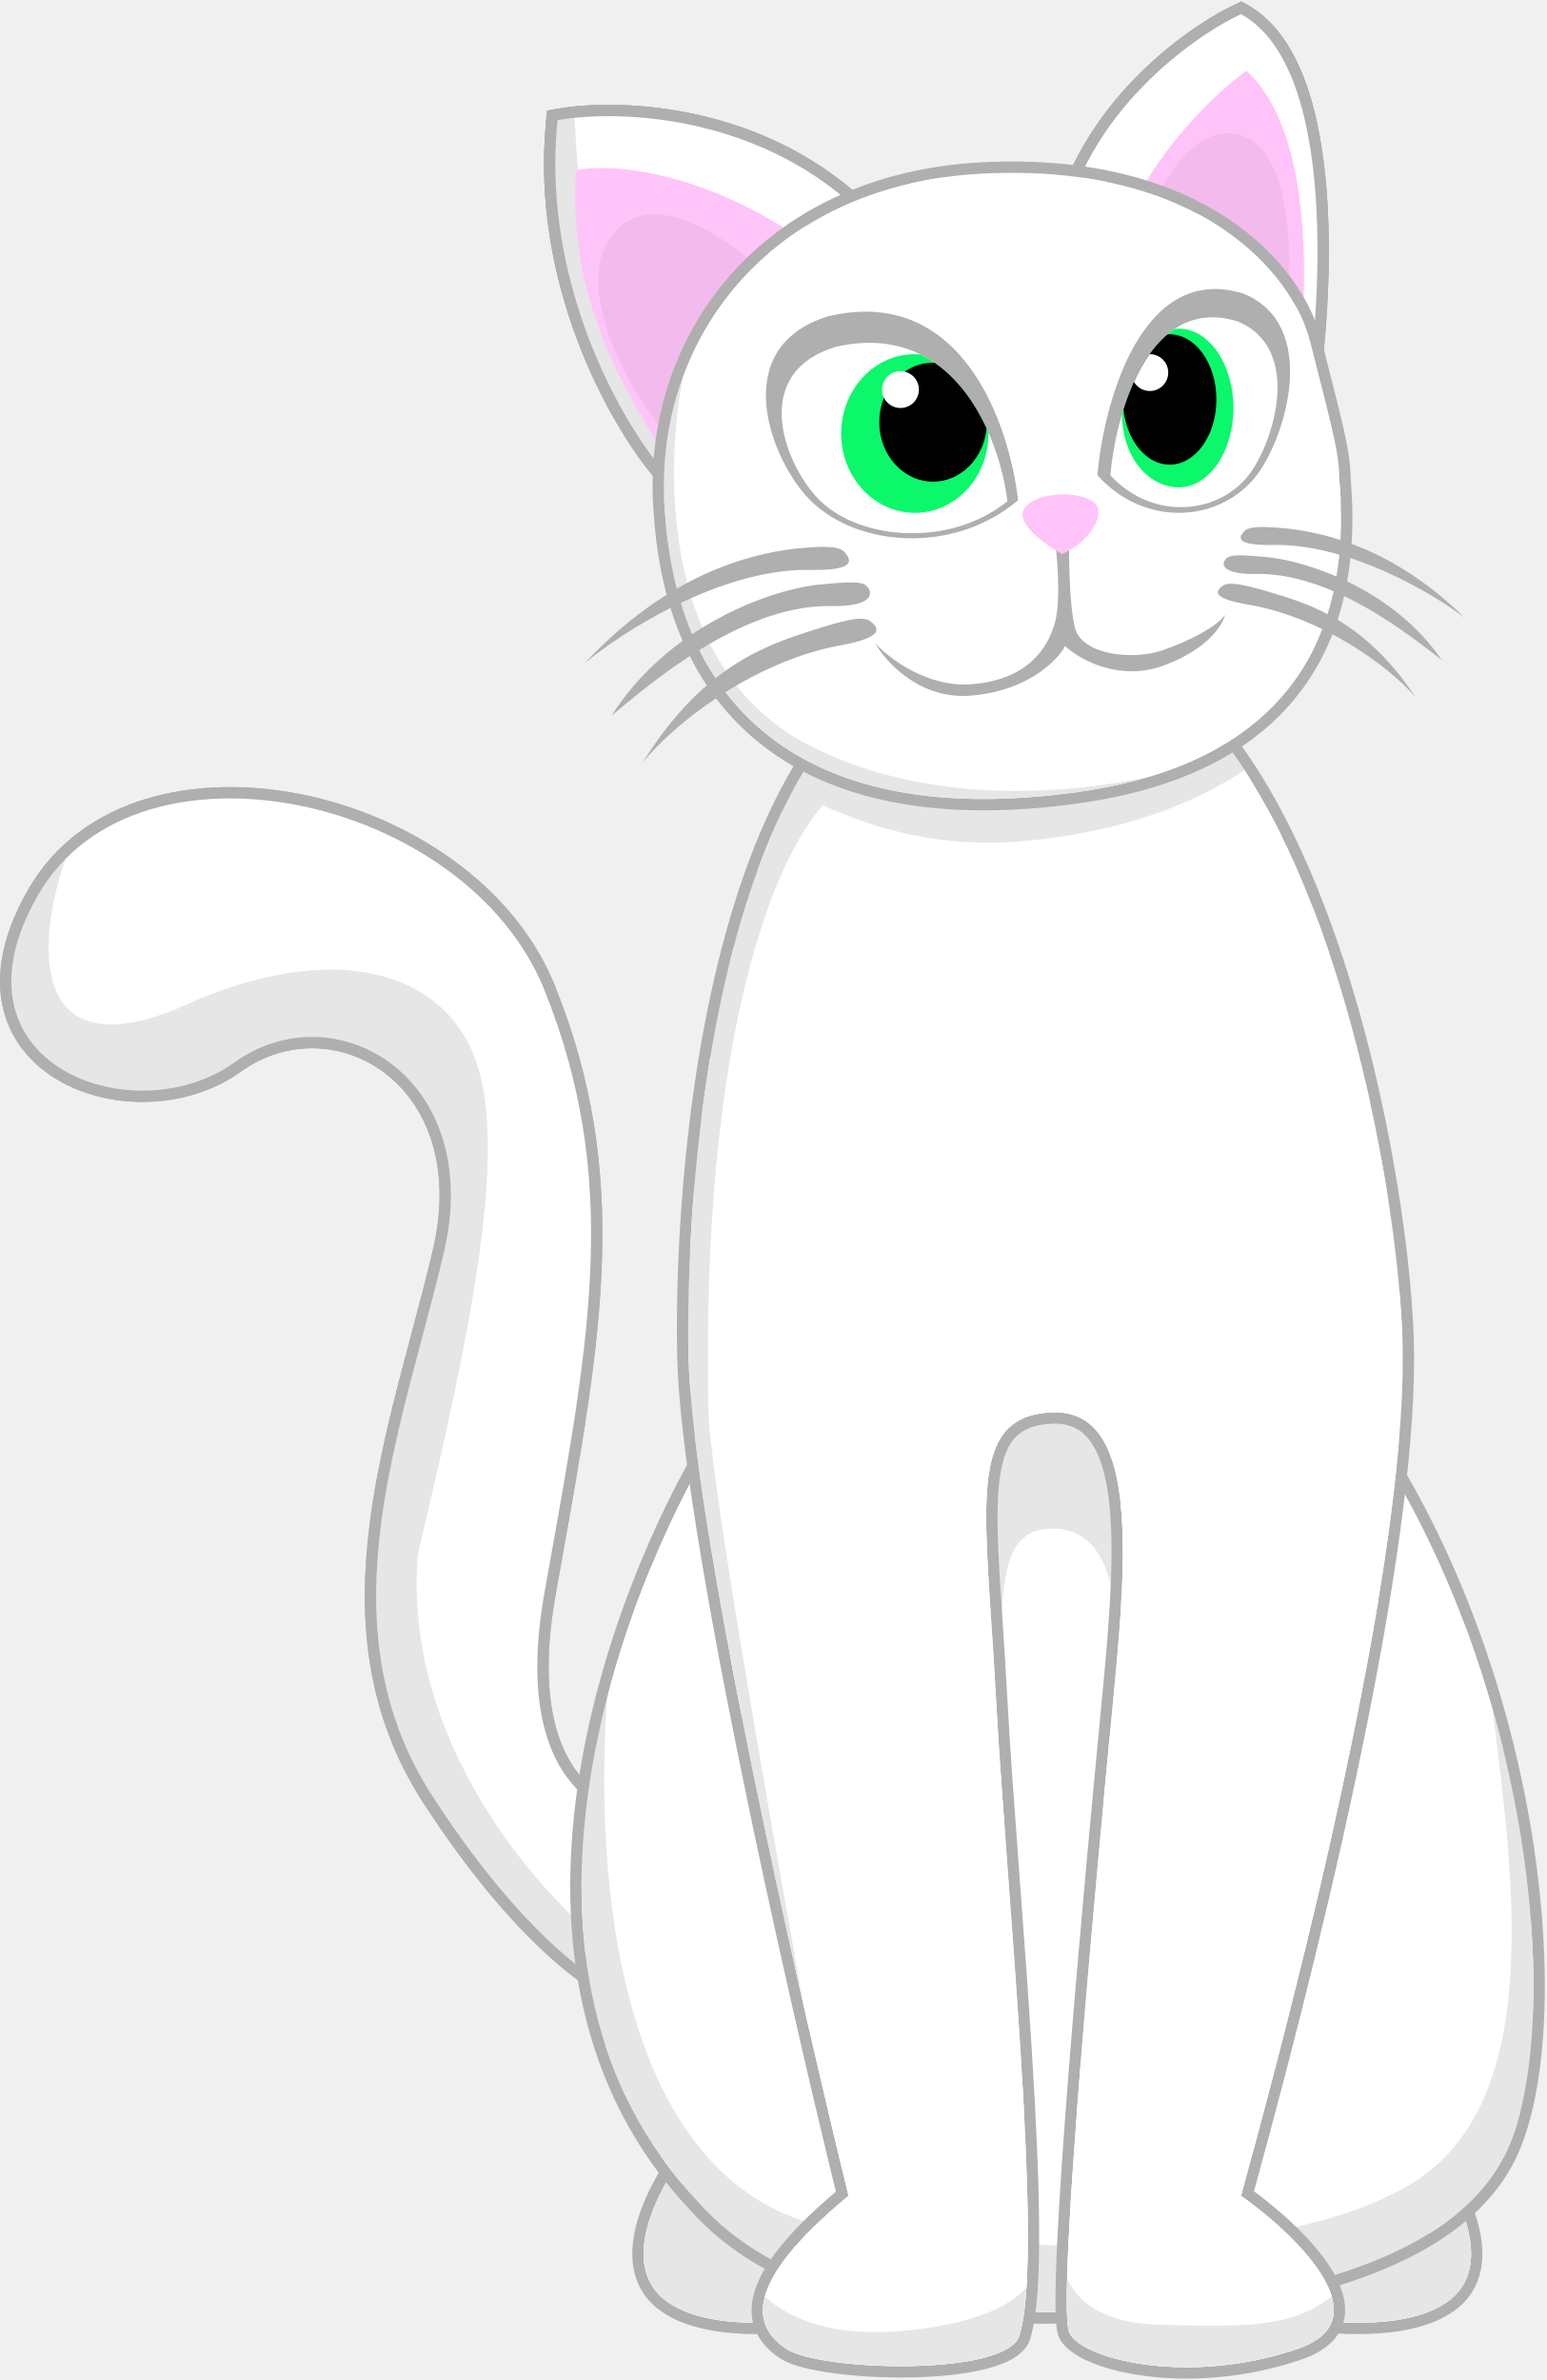
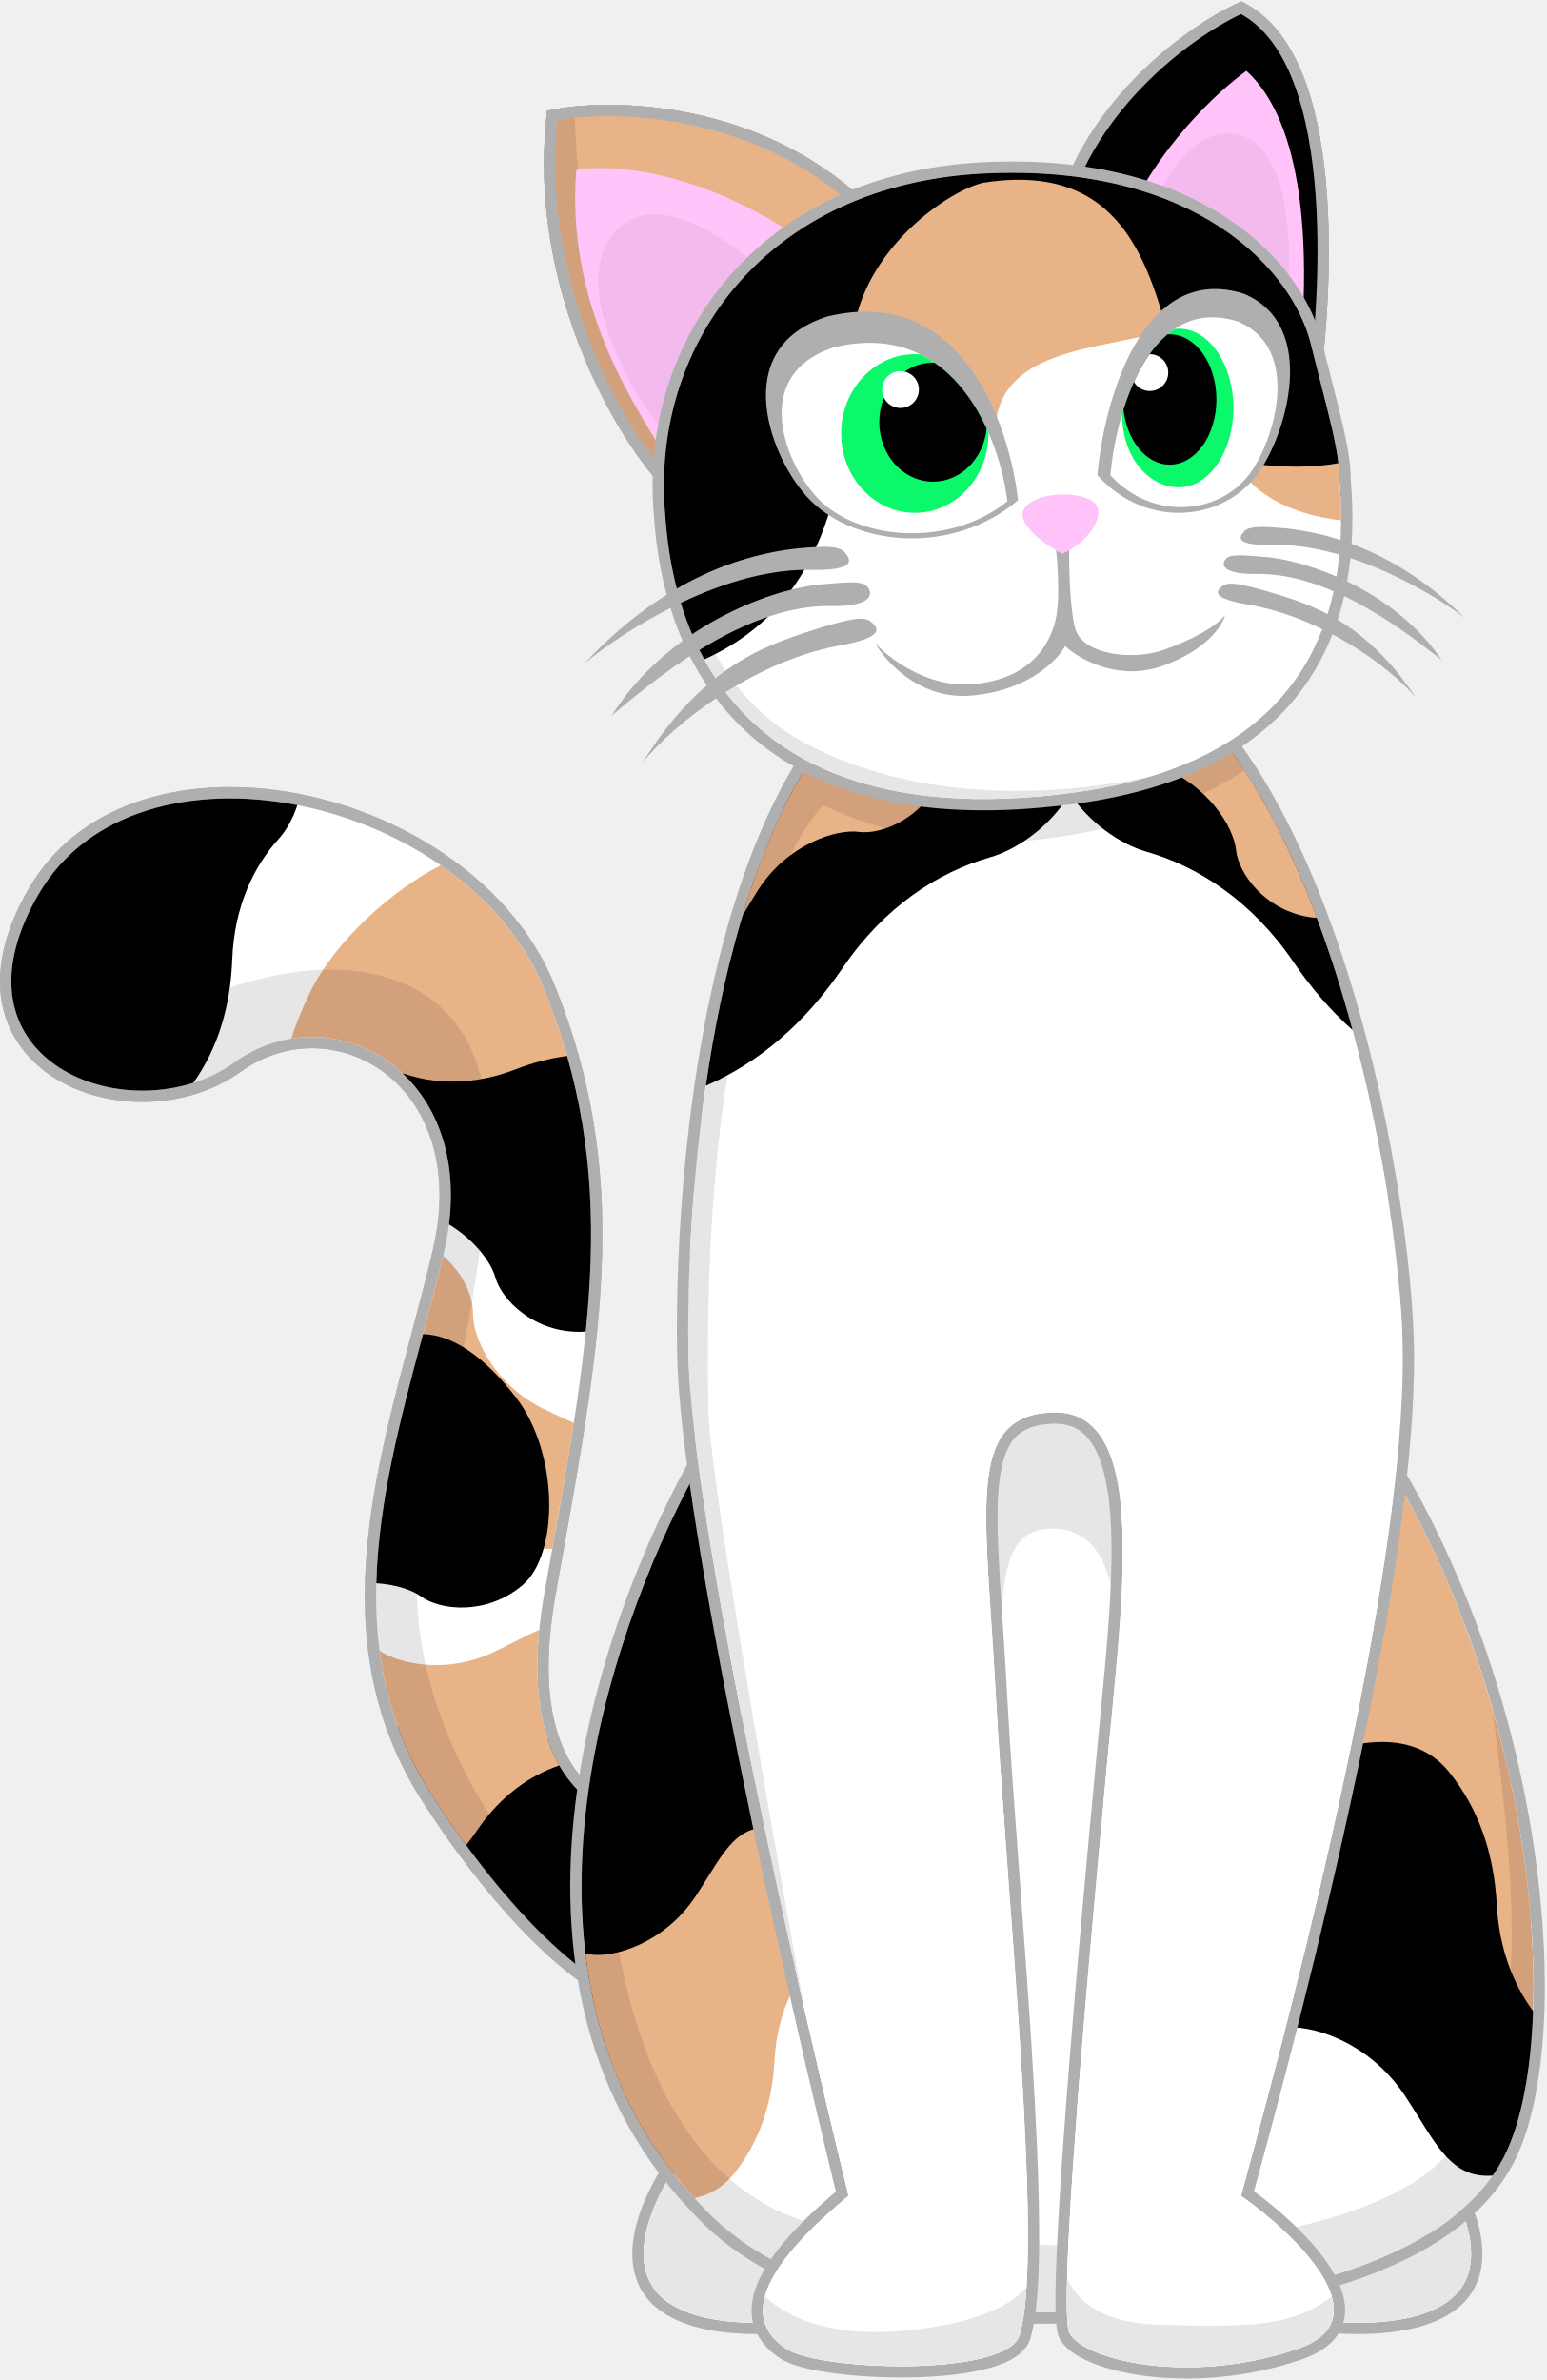
<svg xmlns="http://www.w3.org/2000/svg" width="546" height="840" viewBox="0 0 546 840" fill="none">
-   <g id="catrendersiamese">
+   <g id="catrendertricolor">
    <path id="tail" d="M237.122 643.481L237.806 640.72L234.977 641.01C225.728 641.959 212.596 639.246 203.253 628.067C193.918 616.898 188.004 596.843 194.15 562.351C194.83 558.534 195.503 554.774 196.167 551.068C210.617 470.402 220.569 414.846 194.037 348.755C179.965 313.704 143.401 289.88 106.139 282.352C68.92 274.832 30.071 283.433 11.953 314.492C3.035 329.78 0.567 343.09 2.742 354.084C4.922 365.098 11.707 373.492 20.696 379.016C38.548 389.988 65.422 389.859 83.847 376.624C100.857 364.406 122.014 365.605 137.213 377.274C152.365 388.906 161.835 411.179 154.733 441.545C152.444 451.333 149.773 461.359 147.062 471.536C141.258 493.322 135.269 515.801 132.446 538.124C128.287 571.025 130.907 604.054 151.002 635.087C166.879 659.606 181.524 676.404 193.42 687.453C205.26 698.45 214.502 703.866 219.6 705.414L221.615 706.026L222.122 703.981L237.122 643.481Z" fill="white" stroke="#AFAFAF" stroke-width="4" />
    <path id="tail-cwPattern" d="M73.804 380.067C74.292 326.403 56.409 301.056 39.394 291.2C28.865 296.707 19.966 304.725 13.681 315.5C-18.58 370.804 37.092 396.372 73.804 380.067C73.804 380.067 73.804 380.067 73.804 380.067Z" fill="white" />
    <path id="tail-linePattern05" d="M100.95 366.91C114.1 364.21 127.69 367.44 138.41 375.67C157.13 361.45 165.34 337.46 168.21 315.52C155.6 303.88 140.03 294.94 123.53 289.19C119 313.59 108.78 345.17 100.95 366.91Z" fill="white" />
    <path id="tail-linePattern04" d="M194.52 355.57C180.72 376.86 163.15 384.99 149.13 387.03C155.17 395.85 158.96 407.24 159.12 420.81C181.92 423.29 196.92 412.56 205.98 399.52C203.78 385.07 200.09 370.57 194.52 355.57Z" fill="white" />
    <path id="tail-linePattern03" d="M208.07 453.35C199.07 457.75 182.97 457.56 155.71 446.08C153.62 454.68 151.3 463.42 148.95 472.23C147.89 476.2 146.83 480.19 145.78 484.19C163.04 493.17 187.17 498.92 205.16 483.6C206.5 473.21 207.5 463.17 208.07 453.35Z" fill="white" />
    <path id="tail-linePattern02" d="M200.69 513.56C177.39 528.4 153.83 528.06 136.75 523.46C134.32 536.81 132.75 550.18 132.76 563.45C152.31 574.38 176.14 566.29 193.27 555.89C193.57 554.22 193.87 552.57 194.16 550.92C196.51 537.84 198.73 525.44 200.69 513.56Z" fill="white" />
    <path id="tail-linePattern01" d="M189.92 580.03C180.56 593.35 164.01 606.29 139.11 605.65C142.24 615.25 146.67 624.72 152.68 634.01C154.37 636.62 156.05 639.15 157.71 641.59C168.38 638.08 180.22 626.61 190.32 600.19C189.6 594.25 189.42 587.56 189.92 580.03Z" fill="white" />
    <path id="tail-linePattern00" d="M198.18 624.43C195.56 640.72 191.2 659.18 184.37 675.52C194.66 686.65 203.52 693.95 210.21 698.36L222 676.5L212.83 638.47C207.4 635.54 202.25 631.03 198.18 624.43Z" fill="white" />
    <path id="tail-siamesePattern" d="M237.122 643.481L237.806 640.72L234.977 641.01C225.728 641.959 212.596 639.246 203.253 628.067C193.918 616.898 188.004 596.843 194.15 562.351C194.83 558.534 195.503 554.774 196.167 551.068C210.617 470.402 220.569 414.846 194.037 348.755C179.965 313.704 143.401 289.88 106.139 282.352C68.92 274.832 30.071 283.433 11.953 314.492C3.035 329.78 0.567 343.09 2.742 354.084C4.922 365.098 11.707 373.492 20.696 379.016C38.548 389.988 65.422 389.859 83.847 376.624C100.857 364.406 122.014 365.605 137.213 377.274C152.365 388.906 161.835 411.179 154.733 441.545C152.444 451.333 149.773 461.359 147.062 471.536C141.258 493.322 135.269 515.801 132.446 538.124C128.287 571.025 130.907 604.054 151.002 635.087C166.879 659.606 181.524 676.404 193.42 687.453C205.26 698.45 214.502 703.866 219.6 705.414L221.615 706.026L222.122 703.981L237.122 643.481Z" fill="white" stroke="#AFAFAF" stroke-width="4" />
+     <path id="tail-tricolorPattern-black03" d="M220.141 703.488C210.772 700.616 184.236 682.731 152.681 634C147.402 625.848 143.346 617.553 140.316 609.15C157.111 598.619 176.209 602.556 183.833 608.908C186.009 610.721 189.268 612.485 193.315 613.88C201.617 638.748 222.093 644.343 235.181 643L220.199 703.425C220.18 703.446 220.16 703.467 220.141 703.488Z" fill="black" />
+     <path id="tail-tricolorPattern02" d="M164.533 651.24C160.682 645.977 156.722 640.242 152.681 634C141.914 617.373 136.236 600.151 133.968 582.639C141.239 587.373 157.717 590.889 174.195 583.11C176.716 581.92 179.089 580.709 181.345 579.558C184.544 577.925 187.507 576.413 190.318 575.253C188.117 597.303 191.432 612.645 197.388 623.091C187.166 626.57 176.689 633.752 168.458 645.894C167.192 647.761 165.884 649.543 164.533 651.24Z" fill="#E9B388" />
+     <path id="tail-tricolorPattern01" d="M202.513 502.205C200.343 516.234 197.734 530.958 194.925 546.653C187.823 546.893 180.946 544.514 176.806 541.555C167.537 534.929 154.666 530.498 138.909 531.688C137.707 531.779 136.516 531.845 135.337 531.886C138.39 511.854 143.728 491.821 148.951 472.222C151.56 462.431 154.14 452.749 156.392 443.228C163.64 449.506 167.068 457.973 166.929 463.487C166.723 471.642 174.062 488.458 191.645 497.14C194.145 498.374 196.569 499.479 198.873 500.53C200.124 501.1 201.34 501.655 202.513 502.205Z" fill="#E9B388" />
+     <path id="tail-tricolorPattern00" d="M155.554 305.393C171.785 316.659 185 331.613 192.181 349.5C199.842 368.584 204.438 386.775 206.746 404.972C201.626 404.984 197.214 403.892 194.352 402.267C185.418 397.197 172.28 394.897 155.116 398.557C146.268 375.096 124.184 363.094 102.813 366.569C104.313 361.669 106.526 356.189 109.489 350.113C118.278 332.094 138.321 314.18 155.554 305.393Z" fill="#E9B388" />
+     <path id="tail-tricolorPattern-black02" d="M132.824 558.795C133.58 529.907 141.387 500.61 148.951 472.222C149.071 471.77 149.192 471.319 149.312 470.867C159.426 471.155 170.434 478.171 181.978 493.028C197.455 512.947 197.28 548.619 184.429 559.462C171.579 570.305 155.234 568.276 148.633 563.483C145.498 561.207 139.789 559.225 132.824 558.795Z" fill="black" />
+     <path id="tail-tricolorPattern-black01" d="M200.144 372.698C209.371 405.107 210.174 435.911 206.737 469.935C206.257 469.99 205.78 470.024 205.307 470.037C188.5 470.491 176.993 458.707 174.826 450.842C173.395 445.65 167.722 437.799 158.465 432.138C161.464 408.394 154.104 390.06 142.07 378.778C142.298 378.846 142.521 378.917 142.739 378.991C153.531 382.645 167.135 383.154 181.87 377.447C188.08 375.042 194.171 373.459 200.144 372.698Z" fill="black" />
+     <path id="tail-tricolorPattern-black00" d="M104.949 284.155C103.373 289.046 100.925 293.267 98.347 296.099C89.483 305.835 82.674 320.102 81.968 338.605C81.317 355.643 76.745 370.166 68.251 382.174C31.818 393.78 -16.99 368.078 13.681 315.5C31.055 285.716 68.389 277 104.949 284.155Z" fill="black" />
    <path id="tail-shadow" fill-rule="evenodd" clip-rule="evenodd" d="M222.699 693.344L220.181 703.5C210.847 700.667 184.281 682.8 152.681 634C119.498 582.756 134.657 525.865 148.951 472.222C151.672 462.01 154.362 451.915 156.681 442C171.181 380 118.181 349.5 82.681 375C47.181 400.5 -21.319 375.5 13.681 315.5C16.39 310.856 19.584 306.723 23.186 303.084C13.681 329.5 8.5 378 62.5 356C118.346 330.043 158 343 168.5 376C179 409 165.5 472.5 147.5 548.5C142 613.546 188.833 668.5 218.5 690.5L222.699 693.344Z" fill="black" fill-opacity="0.1" />
    <path id="paw-left" d="M428.681 745.5V743.858L430.291 743.538C440.9 741.433 457.262 739.48 471.894 740.492C479.203 740.998 486.209 742.251 491.88 744.679C497.442 747.06 501.926 750.667 503.943 755.996C509.344 762.639 516.198 773.308 519.398 784.107C522.634 795.024 522.286 806.796 511.83 814.137C506.783 817.68 500.275 819.746 493.198 820.82C486.104 821.896 478.305 821.996 470.568 821.509C455.097 820.535 439.649 817.203 430.12 814.42L428.681 814V812.5V745.5Z" fill="white" stroke="#AFAFAF" stroke-width="4" />
    <path id="paw-right" d="M317.681 745.5V743.858L316.07 743.538C305.461 741.433 289.1 739.48 274.468 740.492C267.158 740.998 260.152 742.251 254.481 744.679C248.919 747.06 244.435 750.667 242.419 755.996C237.017 762.639 230.164 773.308 226.963 784.107C223.728 795.024 224.076 806.796 234.531 814.137C239.578 817.68 246.086 819.746 253.163 820.82C260.258 821.896 268.056 821.996 275.794 821.509C291.265 820.535 306.712 817.203 316.241 814.42L317.681 814V812.5V745.5Z" fill="white" stroke="#AFAFAF" stroke-width="4" />
    <path id="paw-left-back-cwPattern" d="M510.681 812.5C529.481 799.3 512.847 770 502.181 757C495.381 737.8 451.681 741.333 430.681 745.5V812.5C449.514 818 491.881 825.7 510.681 812.5Z" fill="white" />
    <path id="paw-left-back-siamesePattern" d="M510.681 812.5C529.481 799.3 512.847 770 502.181 757C495.381 737.8 451.681 741.333 430.681 745.5V812.5C449.514 818 491.881 825.7 510.681 812.5Z" fill="white" />
    <path id="paw-right-back-cwPattern" d="M235.681 812.5C216.881 799.3 233.514 770 244.181 757C250.981 737.8 294.681 741.333 315.681 745.5V812.5C296.847 818 254.481 825.7 235.681 812.5Z" fill="white" />
    <path id="paw-right-back-siamesePattern" d="M235.681 812.5C216.881 799.3 233.514 770 244.181 757C250.981 737.8 294.681 741.333 315.681 745.5V812.5C296.847 818 254.481 825.7 235.681 812.5Z" fill="white" />
    <path id="paw-left-shadow" d="M510.681 812.5C529.481 799.3 512.847 770 502.181 757C495.381 737.8 451.681 741.333 430.681 745.5V812.5C449.514 818 491.881 825.7 510.681 812.5Z" fill="black" fill-opacity="0.1" />
    <path id="paw-right-shadow" d="M235.681 812.5C216.881 799.3 233.514 770 244.181 757C250.981 737.8 294.681 741.333 315.681 745.5V812.5C296.847 818 254.481 825.7 235.681 812.5Z" fill="black" fill-opacity="0.1" />
    <path id="body-back" d="M251.39 506.595L250.68 506.823L250.292 507.46C233.851 534.47 212.802 581.277 205.71 631.797C198.617 682.319 205.453 736.853 245.21 778.856C272.33 809.029 317.616 819.502 378.73 817.999C409.321 817.247 442.521 813.723 470.701 805.143C498.811 796.584 522.352 782.86 532.973 761.387C538.267 750.685 541.595 735.078 542.758 716.421C543.923 697.725 542.921 675.816 539.444 652.414C532.49 605.621 515.614 552.697 486.177 507.41L485.796 506.824L485.133 506.603L371.314 468.603L370.694 468.396L370.071 468.595L251.39 506.595Z" fill="white" stroke="#AFAFAF" stroke-width="4" />
    <path id="body-back-linePattern07" d="M513.844 781.6C510.974 783.94 507.874 786.13 504.594 788.18C497.874 784.08 489.554 774.86 487.594 754.45C485.954 737.41 476.144 719.02 470.744 712C476.464 716.75 488.954 731.05 493.094 750.24C496.674 766.79 507.094 777.14 513.844 781.6Z" fill="white" />
    <path id="body-back-linePattern06" d="M536.704 744.72C535.204 750.79 533.354 756.09 531.174 760.5C531.044 760.76 530.914 761.01 530.784 761.27C520.094 755.26 506.284 741.15 503.104 708.56C500.534 682.25 485.184 653.85 476.734 643.01C485.694 650.35 505.234 672.43 511.724 702.06C516.114 722.08 527.084 736.22 536.704 744.72Z" fill="white" />
    <path id="body-back-linePattern05" d="M540.334 678.32C541.154 689.18 541.384 699.52 541.084 709.11C527.914 697.97 516.474 682.1 513.084 660.53C504.294 604.57 501.534 595.78 486.964 577.95C492.914 577.11 508.774 588.93 524.634 642.98C529.164 658.41 534.604 669.89 540.334 678.32Z" fill="white" />
    <path id="body-back-linePattern04" d="M516.604 572.53C522.284 587.54 526.904 602.68 530.554 617.57C528.584 613.57 526.724 609.08 525.024 604.06C516.534 579.05 495.304 554.89 484.714 546.26C491.664 549.72 504.804 558.65 516.604 572.53Z" fill="white" />
    <path id="body-back-linePattern03" d="M214.554 598.1C218.714 582.22 223.934 567.15 229.544 553.49C240.614 541.34 252.344 533.46 258.774 530.26C248.184 538.9 226.954 563.05 218.464 588.06C217.234 591.68 215.924 595.02 214.554 598.1Z" fill="white" />
    <path id="body-back-linePattern02" d="M206.604 689.32C205.414 679.23 205.044 669.04 205.354 658.89C210.274 650.85 214.904 640.41 218.844 626.97C234.694 572.92 250.564 561.09 256.514 561.94C241.944 579.77 239.184 588.56 230.394 644.52C227.374 663.76 217.944 678.46 206.604 689.32Z" fill="white" />
    <path id="body-back-linePattern01" d="M220.654 739.52C217.944 733.78 215.634 727.92 213.694 721.98C221.184 713.43 228.404 701.47 231.754 686.01C238.154 656.41 257.424 634.34 266.254 627.01C257.924 637.84 242.784 666.22 240.254 692.51C237.834 717.48 229.274 731.59 220.654 739.52Z" fill="white" />
    <path id="body-back-linePattern00" d="M240.794 770.91C247.104 766.28 254.114 756.98 255.904 738.45C257.544 721.41 267.354 703.02 272.744 696C267.024 700.75 254.534 715.05 250.394 734.24C247.534 747.49 240.274 756.77 234.034 762.23C236.144 765.17 238.404 768.07 240.794 770.91Z" fill="white" />
-     <path id="body-back-cwPattern" d="M308.803 810.622L285.611 497.738L370.681 470.5L447.559 496.167L417.021 813.521C404.168 814.917 391.213 815.692 378.681 816C352.25 816.65 328.916 815.047 308.803 810.622Z" fill="white" />
+     <path id="body-back-cwPattern" d="M308.803 810.622L285.611 497.738L370.681 470.5L447.559 496.167L417.021 813.521C404.168 814.917 391.214 815.692 378.681 816C352.25 816.65 328.916 815.047 308.803 810.622Z" fill="white" />
+     <path id="back-left-tricolorPattern-black" d="M237.942 767.406C174.84 687.503 217.071 569.564 248.3 514.785L304 540V650.5C305.927 653.304 305.3 653.369 303.104 653.596C299.034 654.016 289.574 654.994 281 675C278.057 681.868 274.97 691.043 271.624 700.989C262.869 727.015 252.336 758.323 237.942 767.406Z" fill="black" />
+     <path id="back-left-tricolorPattern" d="M245.118 775.825C221.778 750.416 210.343 720.478 206.643 689.639C207.242 689.662 207.813 689.717 208.351 689.801C216.535 691.09 234.423 685.924 245.456 669.356C247.024 667.001 248.453 664.705 249.811 662.522C258.007 649.35 263.625 640.322 281.738 647.543C302.863 659.059 296.123 681.739 288.244 690.202C280.365 698.664 274.226 711.048 273.372 727.085C272.517 743.123 267.654 756.602 258.784 767.524C255.305 771.807 250.759 774.631 245.118 775.825Z" fill="#E9B388" />
+     <path id="back-right-tricolorPattern" d="M478.51 506.5L484.5 508.5C532.038 581.636 546.678 674.949 539.495 729.591L505.5 717L428 613L436 506.5H478.51Z" fill="#E9B388" />
+     <path id="back-right-tricolorPattern-black" d="M541.074 709.799C540.34 731.26 536.893 748.951 531.181 760.5C529.916 763.057 528.459 765.503 526.825 767.844C514.151 768.883 508.453 759.725 500.849 747.503C499.267 744.962 497.604 742.288 495.778 739.546C482.932 720.255 462.104 714.24 452.575 715.741C443.046 717.242 424.76 710.586 417.097 692.242C409.433 673.898 428.503 636.2 455.531 623.53C482.56 610.861 500.968 612.529 511.296 625.246C521.624 637.962 527.286 653.657 528.281 672.33C529.106 687.798 534.152 700.346 541.074 709.799Z" fill="black" />
    <path id="body-back-shadow" d="M214.321 599.023C199.205 657.485 198.686 726.811 246.681 777.5C273.181 807 317.681 817.5 378.681 816C439.681 814.5 510.681 801.945 531.181 760.5C544.963 732.635 545.556 669.011 526.686 602.955C534.686 665.754 545.261 744.413 496 772C471 786 421 800.5 300.5 787.5C221.648 778.993 209.012 672.867 214.321 599.023Z" fill="black" fill-opacity="0.1" />
    <path id="body-front-shadow" d="M353 587.5C352.6 612.7 357.167 689 359.5 724L339 716L304 566L322 468.5L451.5 490.5L438.5 696L383.5 724C386.167 688.667 391.9 611.9 393.5 587.5C395.5 557 388.5 539.5 371.5 539.5C354.5 539.5 353.5 556 353 587.5Z" fill="black" fill-opacity="0.1" />
    <path id="body-front" d="M496.999 472.939C495.993 440 486.96 377.53 466.623 323.236C456.455 296.09 443.412 270.853 427.028 252.369C410.644 233.886 390.795 222.03 367.09 222C338.832 219.469 316.625 229.844 299.352 247.899C282.127 265.903 269.822 291.515 261.091 319.53C243.625 375.571 240.248 441.937 241 478.541C241.605 507.954 251.189 563.636 262.865 621.111C274.428 678.034 288.087 736.921 297.259 774.262C279.121 789.407 270.448 800.999 268.006 810.107C266.74 814.828 267.14 818.915 268.794 822.404C270.429 825.851 273.202 828.539 276.391 830.664C278.173 831.852 280.808 832.826 283.88 833.631C286.997 834.449 290.734 835.136 294.84 835.678C303.051 836.763 312.858 837.283 322.359 837.062C331.84 836.842 341.129 835.881 348.264 833.955C351.823 832.993 354.963 831.761 357.338 830.18C359.67 828.626 361.48 826.585 361.952 823.95C364.147 816.349 364.874 802.577 364.75 785.455C364.624 768.149 363.622 747.137 362.246 725.001C360.958 704.27 359.346 682.591 357.815 662.008C356.07 638.538 354.43 616.492 353.497 598.894C352.981 589.17 352.375 580.106 351.818 571.78C351.432 566.007 351.07 560.588 350.778 555.549C350.059 543.151 349.756 532.924 350.492 524.742C351.23 516.53 352.993 510.688 356.144 506.818C359.216 503.046 363.857 500.854 371.098 500.498C378.065 500.155 382.917 502.704 386.396 507.442C389.976 512.319 392.186 519.647 393.327 528.932C395.608 547.484 393.515 572.752 391.009 598.809C388.509 624.809 383.383 678.573 379.506 727.028C377.568 751.253 375.941 774.169 375.112 791.632C374.697 800.359 374.48 807.752 374.525 813.276C374.548 816.034 374.636 818.36 374.804 820.169C374.887 821.073 374.993 821.878 375.129 822.558C375.258 823.206 375.439 823.878 375.73 824.432C377.328 827.467 381.192 830.036 386.084 832.046C391.098 834.105 397.622 835.75 405.131 836.673C420.152 838.519 439.335 837.5 458.647 830.893C466.598 828.172 471.085 823.967 472.365 818.558C473.608 813.304 471.643 807.585 468.359 802.186C462.015 791.76 449.877 781.108 440.299 774.186C455.425 719.293 470.036 660.645 480.649 607.517C491.34 553.999 498.006 505.933 496.999 472.939Z" fill="white" stroke="#AFAFAF" stroke-width="4" />
    <path id="paw-front-left-cwPattern" d="M362.347 766.933C349.237 759.438 321.718 765.42 299.049 773.165C299.2 773.783 299.351 774.394 299.5 775C262 806 265.5 821 277.5 829C289.5 837 357.5 839 360 823.5C362.838 813.816 363.224 792.925 362.347 766.933Z" fill="white" />
    <path id="paw-front-right-cwPattern" d="M438.377 773.632C410.848 762.579 390.461 762.567 378.673 765.164C376.571 796.396 375.686 820.053 377.5 823.5C382.5 833 420 842 458 829C488.4 818.6 457.333 788.667 438 775C438.126 774.544 438.252 774.088 438.377 773.632Z" fill="white" />
    <path id="body-front-linePattern16" d="M486.382 565.12C481.962 562.7 472.162 563.19 455.102 577.29C433.822 594.89 414.492 588.96 407.492 583.79C414.962 597.62 435.502 620.49 457.902 601.29C468.322 592.36 476.452 588.5 482.482 587.36C483.882 579.79 485.182 572.37 486.382 565.12Z" fill="white" />
    <path id="body-front-linePattern15" d="M466.562 663C461.112 662.98 452.552 666.05 440.162 676.29C418.882 693.89 399.552 687.96 392.552 682.79C400.022 696.62 420.562 719.49 442.962 700.29C449.752 694.47 455.572 690.8 460.462 688.64C462.562 680.06 464.592 671.5 466.562 663Z" fill="white" />
    <path id="body-front-linePattern14" d="M380.092 745.12C383.692 746.45 388.402 749.16 394.422 754C410.852 767.2 426.162 758.17 431.762 752C415.372 760.38 407.602 750.61 400.152 741.24C398.262 738.87 396.402 736.52 394.422 734.5C390.102 730.09 385.382 728.31 381.432 727.83C380.962 733.7 380.512 739.48 380.092 745.12Z" fill="white" />
    <path id="body-front-linePattern13" d="M389.372 637.12C393.082 637.78 396.012 639.63 399.062 641.55C403.972 644.64 409.192 647.92 418.432 646.78C434.442 644.8 443.322 629.47 445.762 622.05C426.642 634.66 415.502 627.22 405.232 620.37C400.722 617.36 396.372 614.46 391.602 613.42C390.932 620.46 390.172 628.45 389.372 637.12Z" fill="white" />
    <path id="body-front-linePattern12" d="M396.182 554.58C400.142 555.37 403.402 557.08 406.782 558.85C412.732 561.97 419.072 565.29 430.272 564.14C449.692 562.14 460.452 546.64 463.412 539.14C440.232 551.89 426.722 544.37 414.272 537.44C408.172 534.05 402.332 530.79 395.732 530.14C395.642 530.13 395.552 530.12 395.452 530.11C396.262 537.43 396.422 545.7 396.182 554.58Z" fill="white" />
    <path id="body-front-linePattern11" d="M359.702 501.3C344.912 459.4 303.712 454.14 281.082 462.17C267.542 466.97 253.042 467.72 242.902 467.23C242.892 471.24 242.922 475.01 242.992 478.5C243.072 482.3 243.302 486.54 243.662 491.17C256.242 493.09 267.062 489.02 278.762 484.63C289.362 480.65 300.682 476.4 314.662 476.09C337.122 475.6 351.802 490.63 358.642 501.92C358.972 501.71 359.332 501.5 359.702 501.3Z" fill="white" />
    <path id="body-front-linePattern10" d="M348.052 535.79C342.152 538.55 334.362 538.48 324.882 531.51C305.842 517.51 277.742 536.34 266.072 547.51C273.692 543.51 293.802 537.91 313.212 547.51C326.022 553.84 339.602 560.31 348.892 557.81C348.392 549.61 348.052 542.27 348.052 535.79Z" fill="white" />
    <path id="body-front-linePattern09" d="M352.982 623.24C347.582 622.92 338.802 625.76 325.812 636.5C304.532 654.1 285.202 648.17 278.202 643C285.672 656.83 306.212 679.7 328.612 660.5C339.882 650.84 348.482 647.1 354.632 646.35C354.042 638.34 353.482 630.59 352.982 623.24Z" fill="white" />
    <path id="body-front-linePattern08" d="M360.642 731.87C355.882 732.56 349.562 734.42 342.152 738.51C334.212 742.88 330.612 749.47 327.182 755.74C323.152 763.12 319.352 770.07 309.012 772.51C314.612 772.18 327.032 769.61 331.882 762.01C337.272 753.58 349.272 743.18 361.362 744.79C361.142 740.55 360.902 736.24 360.642 731.87Z" fill="white" />
    <path id="body-front-linePattern07" d="M285.532 716.17C291.982 717.85 301.612 720.3 318.942 720.5C352.922 720.9 358.302 700.33 356.752 690C354.422 696 339.482 709 304.942 698C295.042 694.85 286.802 693.96 280.642 694.6C282.292 701.97 283.932 709.18 285.532 716.17Z" fill="white" />
    <path id="body-front-linePattern06" d="M261.842 605.93C273.692 602.52 279.842 605.75 286.452 609.21C292.402 612.33 298.742 615.65 309.942 614.5C329.362 612.5 340.122 597 343.082 589.5C319.902 602.25 306.392 594.73 293.942 587.8C287.842 584.41 282.002 581.15 275.402 580.5C268.652 579.83 262.652 581.61 257.682 584.36C259.012 591.45 260.402 598.66 261.842 605.93Z" fill="white" />
    <path id="body-front-linePattern05" d="M243.502 442.6C248.722 441.44 253.942 440.05 259.292 438.63C274.282 434.65 290.292 430.4 310.072 430.09C348.062 429.5 370.322 451.11 376.692 461.99C358.882 413.95 296.222 407.72 262.582 416.15C256.772 417.61 250.842 418.69 244.992 419.48C244.312 427.52 243.832 435.26 243.502 442.6Z" fill="white" />
    <path id="body-front-linePattern04" d="M247.552 394.59C261.892 403.51 287.252 401.9 323.892 385.94C366.682 367.3 376.752 370.4 417.862 383.08C420.802 383.99 423.902 384.94 427.182 385.94C449.902 391.27 468.452 391.59 483.472 388.7C483.012 386.6 482.542 384.49 482.052 382.37C467.392 383.87 448.442 380.95 423.312 370.96C373.782 351.26 356.402 356.65 329.362 365.02C319.912 367.95 309.292 371.24 295.702 373.95C266.492 379.79 254.482 377.42 250.562 373.65C249.422 380.68 248.412 387.69 247.552 394.59Z" fill="white" />
    <path id="body-front-linePattern03" d="M257.602 339.43C274.512 350.98 299.122 359.13 325.812 345.8C358.542 329.45 375.862 334.93 393.072 340.39C401.632 343.1 410.172 345.8 420.562 345.8C440.832 345.8 457.972 342.86 469.172 336.43C467.312 330.92 465.352 325.45 463.262 320.08C458.792 325.81 446.992 330.73 420.562 327.8C409.192 326.54 399.972 325.06 391.962 323.78C365.132 319.49 352.022 317.39 317.872 332.8C295.222 343.01 274.162 340.19 258.942 334.2C258.482 335.93 258.032 337.68 257.602 339.43Z" fill="white" />
    <path id="body-front-linePattern02" d="M267.462 306.88C274.482 310.43 283.442 313.39 294.422 314.53C308.312 315.98 316.962 313.84 326.122 311.57C339.122 308.35 353.152 304.87 384.702 311.03C419.962 316.18 440.822 307.37 452.462 295.3C450.832 291.98 449.142 288.73 447.402 285.55C432.812 295.49 411.572 301.53 387.092 295.52C384.822 294.96 382.742 294.41 380.732 293.88C366.892 290.22 356.952 287.58 317.942 291.52C295.132 293.82 282.452 290.53 276.022 286.42C272.902 292.94 270.052 299.79 267.462 306.88Z" fill="white" />
    <path id="body-front-linePattern01" d="M490.002 423.69C489.292 419.06 488.492 414.3 487.622 409.45C480.402 411.81 472.172 412.96 463.332 412.58C434.812 411.36 395.932 419.69 390.052 469.45C393.252 457.8 407.232 433.11 437.602 427.52C451.382 424.98 460.632 425.17 468.692 425.33C475.942 425.47 482.242 425.59 490.002 423.69Z" fill="white" />
    <path id="body-front-linePattern00" d="M493.992 456.51C494.472 462.17 494.792 467.37 494.952 472C485.062 475.53 478.072 475.28 469.682 474.98C462.162 474.71 453.532 474.4 440.712 476.74C412.462 481.9 399.712 506.34 396.872 517.91C401.752 468.35 437.922 460.58 464.532 462.18C475.752 462.87 485.872 460.72 493.992 456.51Z" fill="white" />
-     <path id="body-front-cwPattern" d="M283.938 271.709C291.853 286.369 298.09 304.52 299.289 325.681C302.624 384.515 310.479 500.353 348.172 542.354C347.353 513.96 351.036 499.482 371 498.5C390.89 497.522 396.321 518.447 396.305 547.545C414.835 524.409 439.685 460.366 433.793 331.492C432.626 307.968 435.895 289.603 441.527 275.432C422.664 245.048 398.158 224 367 224C329.183 220.578 302.551 240.757 283.938 271.709Z" fill="white" />
-     <path id="leg-front-right-siamesePattern" d="M493.751 508.576C468.837 528.411 426.686 538.136 396.234 541.88C396.681 558.642 394.955 578.668 393 599C388 651 372.5 814 377.5 823.5C382.5 833 420 842 458 829C488.4 818.6 457.333 788.667 438 775C463.644 682.092 487.875 578.225 493.751 508.576Z" fill="white" />
+     <path id="body-front-cwPattern" d="M283.938 271.709C291.853 286.369 298.09 304.52 299.289 325.681C302.624 384.515 310.479 500.353 348.172 542.354C347.353 513.96 351.036 499.482 371 498.5C390.89 497.522 396.321 518.447 396.305 547.545C414.835 524.409 439.685 460.366 433.793 331.492C432.626 307.968 435.895 289.603 441.527 275.432C422.664 245.048 398.158 224 367 224C329.182 220.578 302.551 240.757 283.938 271.709Z" fill="white" />
+     <path id="leg-front-right-siamesePattern" d="M493.751 508.576C468.837 528.411 426.687 538.136 396.234 541.88C396.681 558.642 394.955 578.668 393 599C388 651 372.5 814 377.5 823.5C382.5 833 420 842 458 829C488.4 818.6 457.333 788.667 438 775C463.645 682.092 487.875 578.225 493.751 508.576Z" fill="white" />
    <path id="leg-front-left-siamesePattern" d="M348.171 542.307C304.426 536.178 267.642 520.129 245.299 507.352C253.821 579.359 283.636 710.536 299.5 775C262 806 265.5 821 277.5 829C289.5 837 357.5 839 360 823.5C366.235 802.23 360.633 726.89 355.824 662.198C354.076 638.691 352.433 616.591 351.5 599C350.984 589.269 350.381 580.255 349.825 571.953C349.078 560.785 348.418 550.907 348.171 542.307Z" fill="white" />
+     <path id="body-front-tricolorPattern-black00" d="M360.64 223.643C365.697 226.161 370.813 230.635 376.23 237.716C396.134 271.455 367.576 297.408 349.403 302.598C331.229 307.789 312.191 319.9 297.479 341.527C284.184 361.071 268.063 374.964 249.114 383.204C260.365 306.35 289.883 222.146 360.64 223.643Z" fill="black" />
+     <path id="body-front-tricolorPattern-black01" d="M477.374 363.548C460.882 302.426 431.833 240.333 385.962 226.736C383.289 229.093 380.57 232.056 377.77 235.716C357.866 269.455 386.424 295.407 404.597 300.598C422.771 305.789 441.809 317.9 456.521 339.527C462.835 348.809 469.786 356.815 477.374 363.548Z" fill="black" />
+     <path id="body-front-tricolorPattern00" d="M263.445 320.824C264.724 318.688 266.069 316.441 267.549 314.135C277.958 297.908 295.186 292.544 303.128 293.615C311.07 294.687 326.177 288.838 332.291 273.489C336.267 263.51 330.734 246.95 320.152 233.834C292.032 250.168 273.767 284.306 262.101 323.061C262.542 322.331 262.989 321.584 263.445 320.824Z" fill="#E9B388" />
+     <path id="body-front-tricolorPattern01" d="M400.614 267.682C402.988 268.434 405.485 269.224 408.07 270.132C426.262 276.514 435.457 292.04 436.247 300.014C437.038 307.989 446.216 321.338 462.561 323.745C463.27 323.85 463.998 323.906 464.742 323.916C447.629 278.239 422.485 238.41 387.348 227.164C383.541 230.22 380.449 234.792 378.814 241.346C376.476 260.038 386.292 263.147 400.614 267.682Z" fill="#E9B388" />
    <path id="neck-shadow" d="M279.921 278.781C280.796 277.152 281.69 275.548 282.604 273.97C301.271 241.745 328.27 220.495 367 224C396.926 224 420.716 243.417 439.263 271.873C421.511 283.445 396.209 294.03 359.5 297C333.24 299.125 309.75 293.157 290.472 284.195C273.6 302.889 247.443 364.406 250 497C250 516.818 268.554 624.312 283.774 708.397C265.438 627.812 243.911 522.838 243 478.5C242.051 432.34 247.7 338.797 279.921 278.781Z" fill="black" fill-opacity="0.1" />
    <path id="paws-front-left-shadow" d="M362.279 807.312C356.705 813.807 344.409 819.995 320.5 822.5C293.849 825.292 278.405 818.232 269.952 810.57C267.609 819.226 271.487 824.992 277.5 829C289.5 837 357.5 839 360 823.5C361.113 819.704 361.848 814.185 362.279 807.312Z" fill="black" fill-opacity="0.1" />
    <path id="paws-front-right-shadow" d="M470.012 810.532C455.845 821.472 440.22 821.333 409 820.5C389.006 819.967 380.042 812.001 376.633 804.181C376.352 814.749 376.576 821.745 377.5 823.5C382.5 833 420 842 458 829C469.61 825.028 472.255 818.208 470.012 810.532Z" fill="black" fill-opacity="0.1" />
    <path id="ear-left-outside" d="M196.414 40.479L194.935 40.749L194.783 42.245C188.914 99.974 217.451 149.601 232.522 167.297L234.082 169.129L235.598 167.26L307.553 78.555L308.677 77.169L307.428 75.895C270.355 38.082 218.02 36.538 196.414 40.479Z" fill="white" stroke="#AFAFAF" stroke-width="4" />
    <path id="ear-left-linePattern" d="M196.415 40.478L194.936 40.748L194.784 42.243C188.912 99.968 217.449 149.6 232.521 167.293L234.081 169.124L235.597 167.256L307.557 78.556L308.681 77.17L307.432 75.896C270.362 38.084 218.026 36.539 196.415 40.478Z" fill="white" stroke="#AFAFAF" stroke-width="4" />
    <path id="ear-left-siamesePattern" d="M196.415 40.478L194.936 40.748L194.784 42.243C188.912 99.968 217.449 149.6 232.521 167.293L234.081 169.124L235.597 167.256L307.557 78.556L308.681 77.17L307.432 75.896C270.362 38.084 218.026 36.539 196.415 40.478Z" fill="white" stroke="#AFAFAF" stroke-width="4" />
+     <path id="ear-left-outside-tricolorPattern" d="M196.414 40.479L194.935 40.749L194.783 42.245C188.914 99.974 217.451 149.601 232.522 167.297L234.082 169.129L235.598 167.26L307.553 78.555L308.677 77.169L307.428 75.895C270.355 38.082 218.02 36.538 196.414 40.479Z" fill="#E9B388" stroke="#AFAFAF" stroke-width="4" />
    <path id="ear-left-outside-shadow" d="M202.831 41.594C205.624 109.725 224.761 144.726 239.443 159.345L234.045 166C219.205 148.576 190.975 99.471 196.773 42.447C198.582 42.117 200.61 41.826 202.831 41.594Z" fill="black" fill-opacity="0.1" />
    <path id="ear-left-inside" d="M203.383 60C199.883 105 221.217 138.666 232.383 157C243.583 114.6 270.55 90.166 281.383 83.5C245.783 59.5 214.55 57.833 203.383 60Z" fill="#FFC4F9" />
    <path id="ear-left-inside-shadow" d="M216.5 82.5C233.007 62.42 265.608 91.609 277 102.177L238.311 157C226.06 144.891 199.993 102.58 216.5 82.5Z" fill="black" fill-opacity="0.05" />
    <path id="ear-right-outside" d="M373.04 81.237L372.795 82.44L373.756 83.204L458.607 150.566L461.247 152.663L461.821 149.34C465.312 129.137 468.406 97.654 466.329 68.814C465.291 54.397 462.954 40.542 458.671 29.057C454.395 17.591 448.091 8.257 438.965 3.247L438.076 2.759L437.157 3.187C428.218 7.357 414.399 16.212 401.723 29.309C389.04 42.415 377.406 59.868 373.04 81.237Z" fill="white" stroke="#AFAFAF" stroke-width="4" />
    <g id="ear-right-linePattern">
      <path d="M375 81.64C383.54 39.86 420.56 13.14 438 5C472.14 23.74 466.79 108.81 459.85 149L375 81.64Z" fill="white" />
      <path d="M373.041 81.24L372.795 82.443L373.756 83.206L458.606 150.566L461.247 152.663L461.821 149.34C465.31 129.137 468.402 97.653 466.325 68.813C465.286 54.395 462.95 40.54 458.667 29.055C454.391 17.589 448.087 8.255 438.962 3.247L438.073 2.759L437.154 3.188C428.217 7.359 414.4 16.216 401.725 29.314C389.043 42.42 377.408 59.872 373.041 81.24Z" stroke="black" stroke-opacity="0.1" stroke-width="4" />
    </g>
    <path id="ear-right-siamesePattern" d="M373.04 81.237L372.795 82.44L373.756 83.204L458.607 150.566L461.247 152.663L461.821 149.34C465.312 129.137 468.406 97.654 466.329 68.814C465.291 54.397 462.954 40.542 458.671 29.057C454.395 17.591 448.091 8.257 438.965 3.247L438.076 2.759L437.157 3.187C428.218 7.357 414.399 16.212 401.723 29.309C389.04 42.415 377.406 59.868 373.04 81.237Z" fill="white" stroke="#AFAFAF" stroke-width="4" />
+     <path id="ear-right-outside-tricolorPattern-black" d="M373.04 81.237L372.795 82.44L373.756 83.204L458.607 150.566L461.247 152.663L461.821 149.34C465.312 129.137 468.406 97.654 466.329 68.814C465.291 54.397 462.954 40.542 458.671 29.057C454.395 17.591 448.091 8.257 438.965 3.247L438.076 2.759L437.157 3.187C428.218 7.357 414.399 16.212 401.723 29.309C389.04 42.415 377.406 59.868 373.04 81.237Z" fill="black" stroke="#AFAFAF" stroke-width="4" />
    <path id="ear-right-inside" d="M399.383 73.5C438.383 86 454.217 118.167 458.383 131.5C465.583 59.5 450.383 34.5 439.883 25C422.883 37.5 406.883 57.5 399.383 73.5Z" fill="#FFC3F9" />
    <path id="ear-right-inside-shadow" d="M440.026 48.547C425.04 41.483 412.431 60.321 408 70.623L454.528 103C455.938 87.792 455.012 55.611 440.026 48.547Z" fill="black" fill-opacity="0.05" />
    <path id="head" d="M346.867 59.264C269.818 63.116 227.371 120.086 232.78 181.948C235.23 216.991 248.108 245.371 272.646 263.247C297.152 281.1 332.924 288.21 380.612 281.525C428.531 274.807 452.85 254.205 464.743 231.231C476.538 208.447 475.91 183.696 474.699 168.896C474.688 163.696 473.678 157.839 471.928 150.26C470.834 145.525 469.433 140.038 467.776 133.553C466.769 129.612 465.668 125.301 464.484 120.567C457.921 94.312 423.548 55.43 346.867 59.264Z" fill="white" stroke="#AFAFAF" stroke-width="4" />
    <path id="head-linePattern08" d="M271.27 89.4C275.2 86.03 279.43 82.91 283.94 80.07C299.98 83.18 315.02 91.36 324.78 108.12C319.55 99.28 302.62 85.98 271.27 89.4Z" fill="white" />
    <path id="head-linePattern07" d="M235.71 191.19C235.31 188.12 235 184.98 234.78 181.79C234.59 179.65 234.46 177.52 234.39 175.4C238.66 168.56 241.42 161.13 244.18 153.68C247.56 144.57 250.94 135.46 257.09 127.41C267.72 113.51 285.4 110.91 292.91 111.35C292.53 111.4 292.1 111.44 291.64 111.49C285.49 112.16 272.69 113.55 259.48 129.22C254.98 134.56 252.58 142.42 249.75 151.72C247.34 159.63 244.61 168.58 240.01 177.89C246.09 177.04 253.22 176.69 261.28 177.29C276.69 178.45 286.95 181.04 297.52 184.99C306.63 188.39 306.02 186.69 315.52 188.99C336 188.01 352.86 182.7 357.13 178.22C357.45 177.88 357.75 177.57 358.02 177.3C353.81 183.53 341.01 196 323.51 196C313.38 196 304.08 193.15 294.8 190.3C284.04 187 273.29 183.7 261.29 184.86C250.65 185.88 241.91 188.56 235.71 191.19Z" fill="white" />
    <path id="head-linePattern06" d="M422.44 75.33C426.08 77.25 429.45 79.3 432.57 81.45C412.67 84.55 401.33 98.48 397.22 108.45C403.71 92.45 412.54 81.91 422.44 75.33Z" fill="white" />
    <path id="head-linePattern05" d="M381.97 62.7C384.95 63.13 387.85 63.64 390.65 64.21C383.79 73.51 381.05 85.57 385.93 102.26C390.73 118.66 383.93 131.43 379.93 135.76C383.61 119.2 382.78 116.75 380.77 110.86C379.51 107.15 377.78 102.08 376.43 91.26C374.84 78.55 377.9 69.11 381.97 62.7Z" fill="white" />
    <path id="head-linePattern04" d="M333.72 62.49C329.43 63.08 325.26 63.85 321.22 64.78C330.48 71.42 341.4 83.01 342.78 98.89C344.32 116.66 359.05 134 366.96 141.17C367.25 141.44 367.52 141.68 367.78 141.89C367.52 141.66 367.25 141.42 366.96 141.17C362.04 136.49 353.04 122.71 350.78 98.89C349.13 81.57 341.08 69.56 333.72 62.49Z" fill="white" />
    <path id="head-linePattern03" d="M397 109C397.07 108.82 397.15 108.64 397.22 108.46C397.14 108.64 397.07 108.82 397 109Z" fill="white" />
    <path id="head-linePattern02" d="M457.33 108.08C458.65 110.48 459.76 112.85 460.65 115.15C459.18 113.48 457.64 112.03 455.97 110.83C439.34 98.85 426.59 100.61 420.46 101.46C420 101.52 419.57 101.58 419.19 101.63C426.28 99.41 443.7 97.64 457.33 108.08Z" fill="white" />
    <path id="head-linePattern01" d="M472.84 170.74C472.98 172.66 473.11 174.72 473.2 176.9C465.26 177.68 457.75 179.99 450.23 182.3C440.95 185.15 431.65 188 421.52 188C404.02 188 392.33 174.31 388.12 168.08C388.39 168.36 388.69 168.67 389.01 169C393.28 173.48 404.04 181.32 424.51 182.3C431.48 182.63 437.9 180.3 447.01 176.9C454.96 173.93 462.29 172.72 472.84 170.74Z" fill="white" />
    <path id="head-linePattern00" d="M324.78 108.12C324.86 108.25 324.93 108.37 325 108.5C324.93 108.38 324.85 108.25 324.78 108.12Z" fill="white" />
    <path id="head-cwPattern" d="M247.138 230.002C266.976 269.147 310.336 289.356 380.334 279.544C429.009 272.721 452.687 251.506 463.878 228.496C461.908 227.061 460.245 224.327 459 220C448.5 183.5 426.5 184.5 406 186.5C385.5 188.5 380.5 163 380.5 149C380.5 135 361.5 138 364 150C366.5 162 367.5 182 349 188C340.784 190.783 334.113 191.739 328.429 192.555C312.667 194.815 304.494 195.987 292 232C283.811 255.605 265.057 247.035 247.138 230.002Z" fill="white" />
    <path id="head-siamesePattern" d="M259.5 215.5C245 166 232 89.5 362 75.5H362C382.5 75.5 463.5 75.5 463.5 148C471 228 458.5 252.106 382.5 261C335.5 266.5 274 265 259.5 215.5Z" fill="white" />
+     <path id="head-tricolorPattern00" d="M414.56 71.586C424.218 83.908 431.778 98.084 426 107.5C421.268 115.211 408.49 117.762 394.813 120.493C369.468 125.554 341.036 131.231 355 171.5C341.167 174.834 311.4 173.3 303 140.5C296.349 114.531 303.339 100.998 311.518 85.164C314.686 79.031 318.033 72.552 320.834 64.872C329.023 62.954 337.741 61.722 346.966 61.261C375.065 59.856 397.335 64.236 414.56 71.586Z" fill="#E9B388" />
+     <path id="head-tricolorPattern01" d="M460.002 113.562C461.103 116.147 461.946 118.659 462.544 121.052C463.735 125.817 464.839 130.139 465.847 134.083C470.158 150.955 472.699 160.902 472.699 168.979C473.044 173.175 473.34 178.152 473.318 183.641C456.325 181.81 433.484 173.295 431.5 148.5C429.739 126.492 445.452 116.952 460.002 113.562Z" fill="#E9B388" />
+     <path id="head-tricolorPattern-black" d="M347 64.5C335 67.167 304.6 87.7 301 118.5C300.54 122.436 300.242 127.083 299.912 132.228C297.931 163.111 294.799 211.939 248.572 232.725C240.666 218.284 236.122 201.107 234.774 181.791C229.455 121.052 271.043 65.057 346.966 61.261C422.89 57.465 456.257 95.902 462.544 121.052C463.735 125.817 464.839 130.14 465.847 134.084C469.233 147.335 471.527 156.314 472.356 163.471C463.462 165.065 452.915 165.167 440.5 163.5C424.278 163.5 419.404 145.079 413.84 124.046C405.683 93.215 396.042 56.772 347 64.5Z" fill="black" />
    <path id="head-shadow-left" d="M234.774 181.791C239.61 251.072 285.551 292.831 380.334 279.544C389.516 278.257 397.809 276.457 405.296 274.23C375.416 280.491 326.912 284.306 285.5 263C233.759 236.379 234.353 167.117 241.082 132.874C235.478 148.11 233.283 164.764 234.774 181.791Z" fill="black" fill-opacity="0.1" />
    <path id="whisker-left-1" d="M206.319 234.125C235.519 202.925 263.819 195.625 280.819 193.625C291.319 192.625 296.319 192.625 298.319 195.125C300.193 197.467 302.819 201.625 284.819 201.125C253.619 201.125 219.486 223.125 206.319 234.125Z" fill="#AFAFAF" />
    <path id="whisker-left-2" d="M215.819 252.625C235.819 221.125 271.319 208.397 288.319 206.397C298.819 205.397 303.319 205.125 305.319 206.397C307.845 208.004 310.319 214.397 292.319 213.897C261.119 213.897 228.986 241.625 215.819 252.625Z" fill="#AFAFAF" />
    <path id="whisker-left-3" d="M226.819 269.124C249.362 232.821 273.724 226.698 290.006 221.416C300.108 218.384 305.012 217.407 307.462 219.469C309.757 221.4 313.145 224.964 295.394 227.99C264.795 234.085 237.583 255.764 226.819 269.124Z" fill="#AFAFAF" />
    <path id="whisker-right-1" d="M516.883 218C492.167 193.723 468.213 188.042 453.824 186.486C444.937 185.708 440.704 185.708 439.012 187.653C437.425 189.476 435.203 192.711 450.438 192.322C476.847 192.322 505.739 209.441 516.883 218Z" fill="#AFAFAF" />
    <path id="whisker-right-2" d="M508.883 233C492.008 208.246 462.054 198.244 447.71 196.672C438.851 195.886 435.054 195.672 433.366 196.672C431.235 197.935 429.147 202.959 444.335 202.566C470.661 202.566 497.774 224.356 508.883 233Z" fill="#AFAFAF" />
    <path id="whisker-right-3" d="M499.562 246C480.516 217.387 459.931 212.561 446.174 208.397C437.639 206.008 433.496 205.238 431.426 206.862C429.486 208.385 426.624 211.194 441.622 213.579C467.476 218.383 490.467 235.47 499.562 246Z" fill="#AFAFAF" />
    <path id="mouth" d="M372.383 219.5C374.383 211.9 373.217 197.333 372.383 191L377.383 190C377.217 197.167 377.383 213.5 379.383 221.5C381.883 231.5 400.383 233 410.383 229.5C420.981 225.791 429.717 220.833 432.383 217C431.55 220.667 425.983 229.4 410.383 235C394.783 240.6 380.883 232.667 375.883 228C374.883 230.5 365.383 243.5 342.883 245.5C324.883 247.1 312.717 233.833 308.883 227C313.717 232.333 327.283 242.7 342.883 241.5C362.383 240 369.883 229 372.383 219.5Z" fill="#AFAFAF" />
    <path id="nose" d="M361.883 179C357.483 184.2 368.717 192.167 374.883 195.5C383.883 191.5 388.983 183.4 387.383 179C385.383 173.5 367.383 172.5 361.883 179Z" fill="#FFC3F9" />
    <path id="eye-right-shadow" d="M438.961 103.652C403.111 92.367 389.596 141.66 387.319 167.717C404.295 186.636 430.984 184.177 443.559 167.717C453.802 154.31 465.849 114.819 438.961 103.652Z" fill="#AFAFAF" />
    <path id="eye-right-base" d="M436.69 113.401C405.584 103.83 393.858 145.635 391.883 167.734C406.612 183.78 429.768 181.694 440.68 167.734C449.567 156.364 460.019 122.872 436.69 113.401Z" fill="white" />
    <path id="eye-right-color" d="M396.821 143.61C396.82 143.74 396 145.87 396 146C396 161.464 405.44 172 416.075 172C426.709 172 435.33 159.464 435.33 144C435.33 128.536 426.709 116 416.075 116C415.583 116 415.095 116.027 414.612 116.08C406.164 121.721 400.447 132.474 396.821 143.61Z" fill="#0BF86A" />
    <path id="eye-right-pupil" d="M396.516 144.563C397.745 155.574 404.576 164 412.819 164C421.932 164 429.319 153.703 429.319 141C429.319 128.297 421.932 118 412.819 118C412.556 118 412.294 118.009 412.034 118.026C404.759 124.179 399.754 134.265 396.516 144.563Z" fill="black" />
    <path id="eye-right-light" d="M400.215 134.795C401.345 136.713 403.432 138 405.819 138C409.409 138 412.319 135.09 412.319 131.5C412.319 127.91 409.409 125 405.819 125C405.794 125 405.769 125 405.744 125C403.638 127.97 401.802 131.292 400.215 134.795Z" fill="white" />
    <path id="eye-left-shadow" d="M292.085 111.673C339.784 100.245 356.291 150.162 359.319 176.549C336.734 195.707 302.699 193.217 285.966 176.549C272.338 162.972 256.31 122.981 292.085 111.673Z" fill="#AFAFAF" />
    <path id="eye-left-base" d="M295.048 122.405C337.048 112.805 352.881 154.739 355.548 176.905C335.661 193 304.394 190.908 289.661 176.905C277.661 165.5 263.548 131.905 295.048 122.405Z" fill="white" />
    <path id="eye-left-color" d="M324.828 125.077C336.253 130.732 343.982 141.528 348.882 152.71C348.883 152.806 348.883 152.903 348.883 153C348.883 168.464 337.243 181 322.883 181C308.524 181 296.883 168.464 296.883 153C296.883 137.536 308.524 125 322.883 125C323.538 125 324.186 125.026 324.828 125.077Z" fill="#0BF86A" />
    <path id="eye-left-pupil" d="M329.801 128.007C338.088 133.719 344.076 142.28 348.214 151.226C347.208 161.777 339.132 170 329.319 170C318.826 170 310.319 160.598 310.319 149C310.319 137.402 318.826 128 329.319 128C329.48 128 329.641 128.002 329.801 128.007Z" fill="black" />
    <circle id="eye-left-light" cx="317.819" cy="137.5" r="6.5" fill="white" />
  </g>
</svg>
